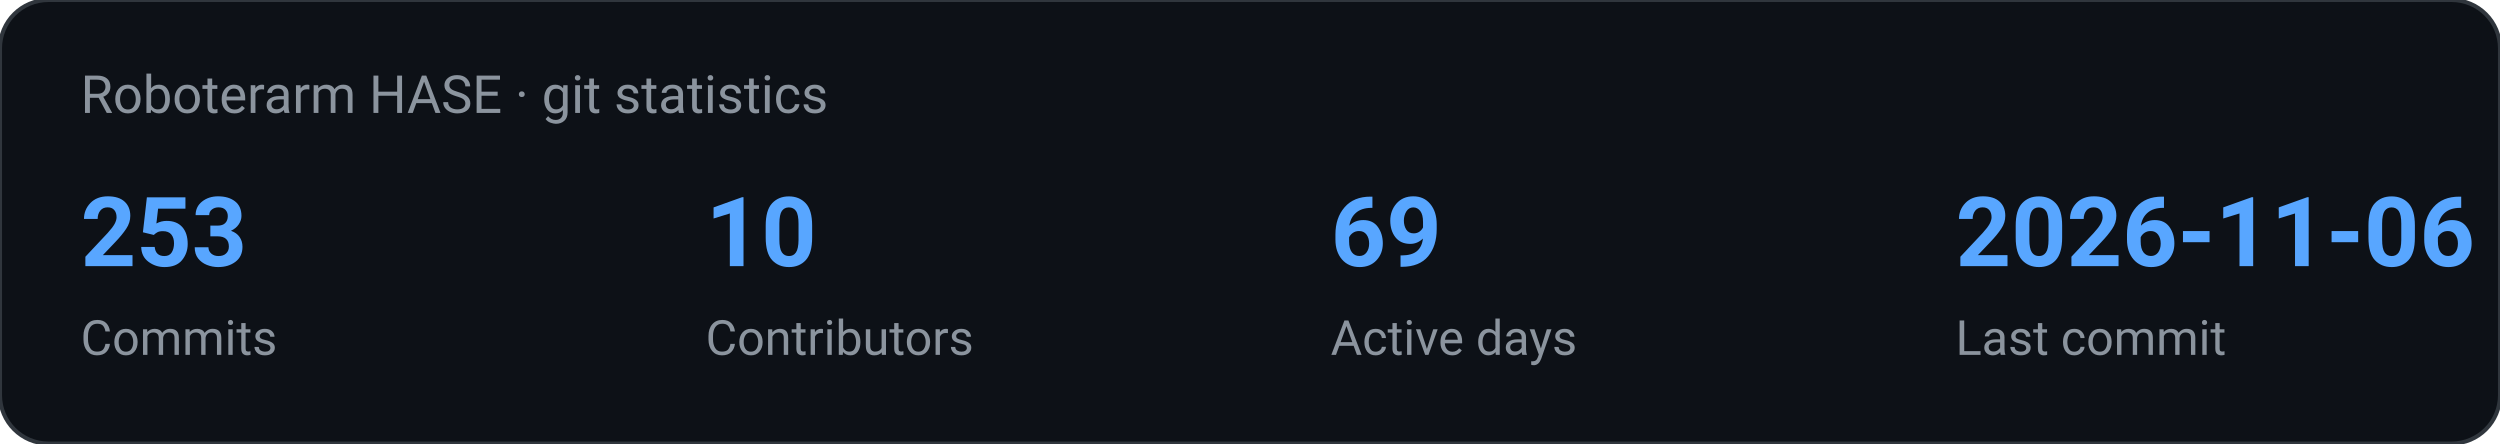
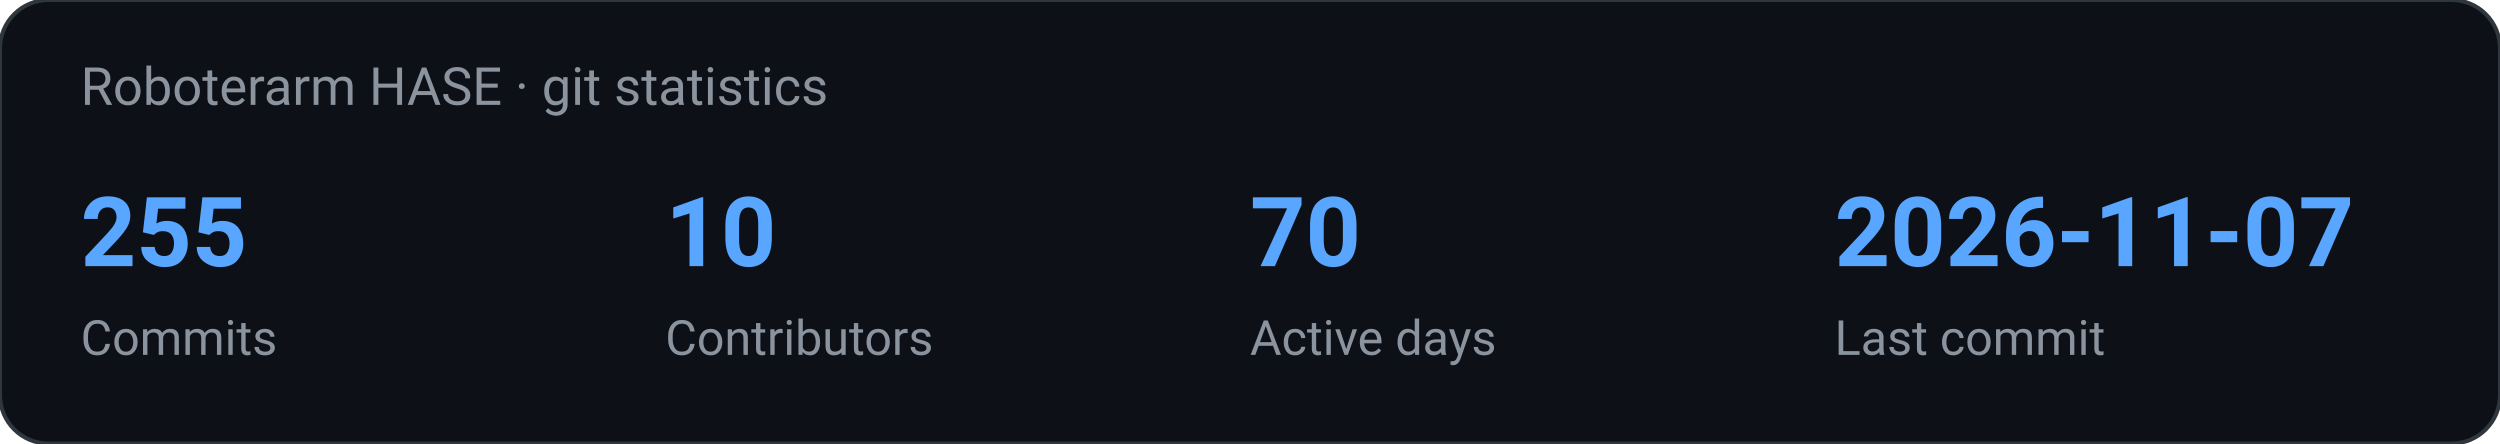
- <svg xmlns="http://www.w3.org/2000/svg" width="620" height="110" viewBox="0 0 620 110" role="img" aria-label="Project stats">
+ <svg xmlns="http://www.w3.org/2000/svg" width="620" height="110" viewBox="0 0 620 110" role="img" aria-label="Roboterarm HASE · git statistics">
  <rect width="620" height="110" rx="12" fill="#0d1117" stroke="#30363d" />
-   <text x="20" y="28" fill="#8b949e" font-family="ui-sans-serif, system-ui, -apple-system, Segoe UI, Roboto, Helvetica, Arial, sans-serif" font-size="13">Roboterarm HASE · git statistics</text>
-   <text x="20" y="66" fill="#58a6ff" font-family="ui-sans-serif, system-ui, -apple-system, Segoe UI, Roboto, Helvetica, Arial, sans-serif" font-size="24" font-weight="700">253</text>
-   <text x="20" y="88" fill="#8b949e" font-family="ui-sans-serif, system-ui, -apple-system, Segoe UI, Roboto, Helvetica, Arial, sans-serif" font-size="12">Commits</text>
-   <text x="175" y="66" fill="#58a6ff" font-family="ui-sans-serif, system-ui, -apple-system, Segoe UI, Roboto, Helvetica, Arial, sans-serif" font-size="24" font-weight="700">10</text>
-   <text x="175" y="88" fill="#8b949e" font-family="ui-sans-serif, system-ui, -apple-system, Segoe UI, Roboto, Helvetica, Arial, sans-serif" font-size="12">Contributors</text>
-   <text x="330" y="66" fill="#58a6ff" font-family="ui-sans-serif, system-ui, -apple-system, Segoe UI, Roboto, Helvetica, Arial, sans-serif" font-size="24" font-weight="700">69</text>
-   <text x="330" y="88" fill="#8b949e" font-family="ui-sans-serif, system-ui, -apple-system, Segoe UI, Roboto, Helvetica, Arial, sans-serif" font-size="12">Active days</text>
-   <text x="485" y="66" fill="#58a6ff" font-family="ui-sans-serif, system-ui, -apple-system, Segoe UI, Roboto, Helvetica, Arial, sans-serif" font-size="24" font-weight="700">2026-11-06</text>
-   <text x="485" y="88" fill="#8b949e" font-family="ui-sans-serif, system-ui, -apple-system, Segoe UI, Roboto, Helvetica, Arial, sans-serif" font-size="12">Last commit</text>
+   <text x="20" y="26" fill="#8b949e" font-family="ui-sans-serif, system-ui, -apple-system, Segoe UI, Roboto, Helvetica, Arial, sans-serif" font-size="13">Roboterarm HASE · git statistics</text>
+   <text x="20.0" y="66.0" fill="#58a6ff" font-family="ui-sans-serif, system-ui, -apple-system, Segoe UI, Roboto, Helvetica, Arial, sans-serif" font-size="24" text-anchor="start" font-weight="700">255</text>
+   <text x="20.0" y="88.0" fill="#8b949e" font-family="ui-sans-serif, system-ui, -apple-system, Segoe UI, Roboto, Helvetica, Arial, sans-serif" font-size="12" text-anchor="start" font-weight="400">Commits</text>
+   <text x="165.0" y="66.0" fill="#58a6ff" font-family="ui-sans-serif, system-ui, -apple-system, Segoe UI, Roboto, Helvetica, Arial, sans-serif" font-size="24" text-anchor="start" font-weight="700">10</text>
+   <text x="165.0" y="88.0" fill="#8b949e" font-family="ui-sans-serif, system-ui, -apple-system, Segoe UI, Roboto, Helvetica, Arial, sans-serif" font-size="12" text-anchor="start" font-weight="400">Contributors</text>
+   <text x="310.0" y="66.0" fill="#58a6ff" font-family="ui-sans-serif, system-ui, -apple-system, Segoe UI, Roboto, Helvetica, Arial, sans-serif" font-size="24" text-anchor="start" font-weight="700">70</text>
+   <text x="310.0" y="88.0" fill="#8b949e" font-family="ui-sans-serif, system-ui, -apple-system, Segoe UI, Roboto, Helvetica, Arial, sans-serif" font-size="12" text-anchor="start" font-weight="400">Active days</text>
+   <text x="455.0" y="66.0" fill="#58a6ff" font-family="ui-sans-serif, system-ui, -apple-system, Segoe UI, Roboto, Helvetica, Arial, sans-serif" font-size="24" text-anchor="start" font-weight="700">2026-11-07</text>
+   <text x="455.0" y="88.0" fill="#8b949e" font-family="ui-sans-serif, system-ui, -apple-system, Segoe UI, Roboto, Helvetica, Arial, sans-serif" font-size="12" text-anchor="start" font-weight="400">Last commit</text>
</svg>
